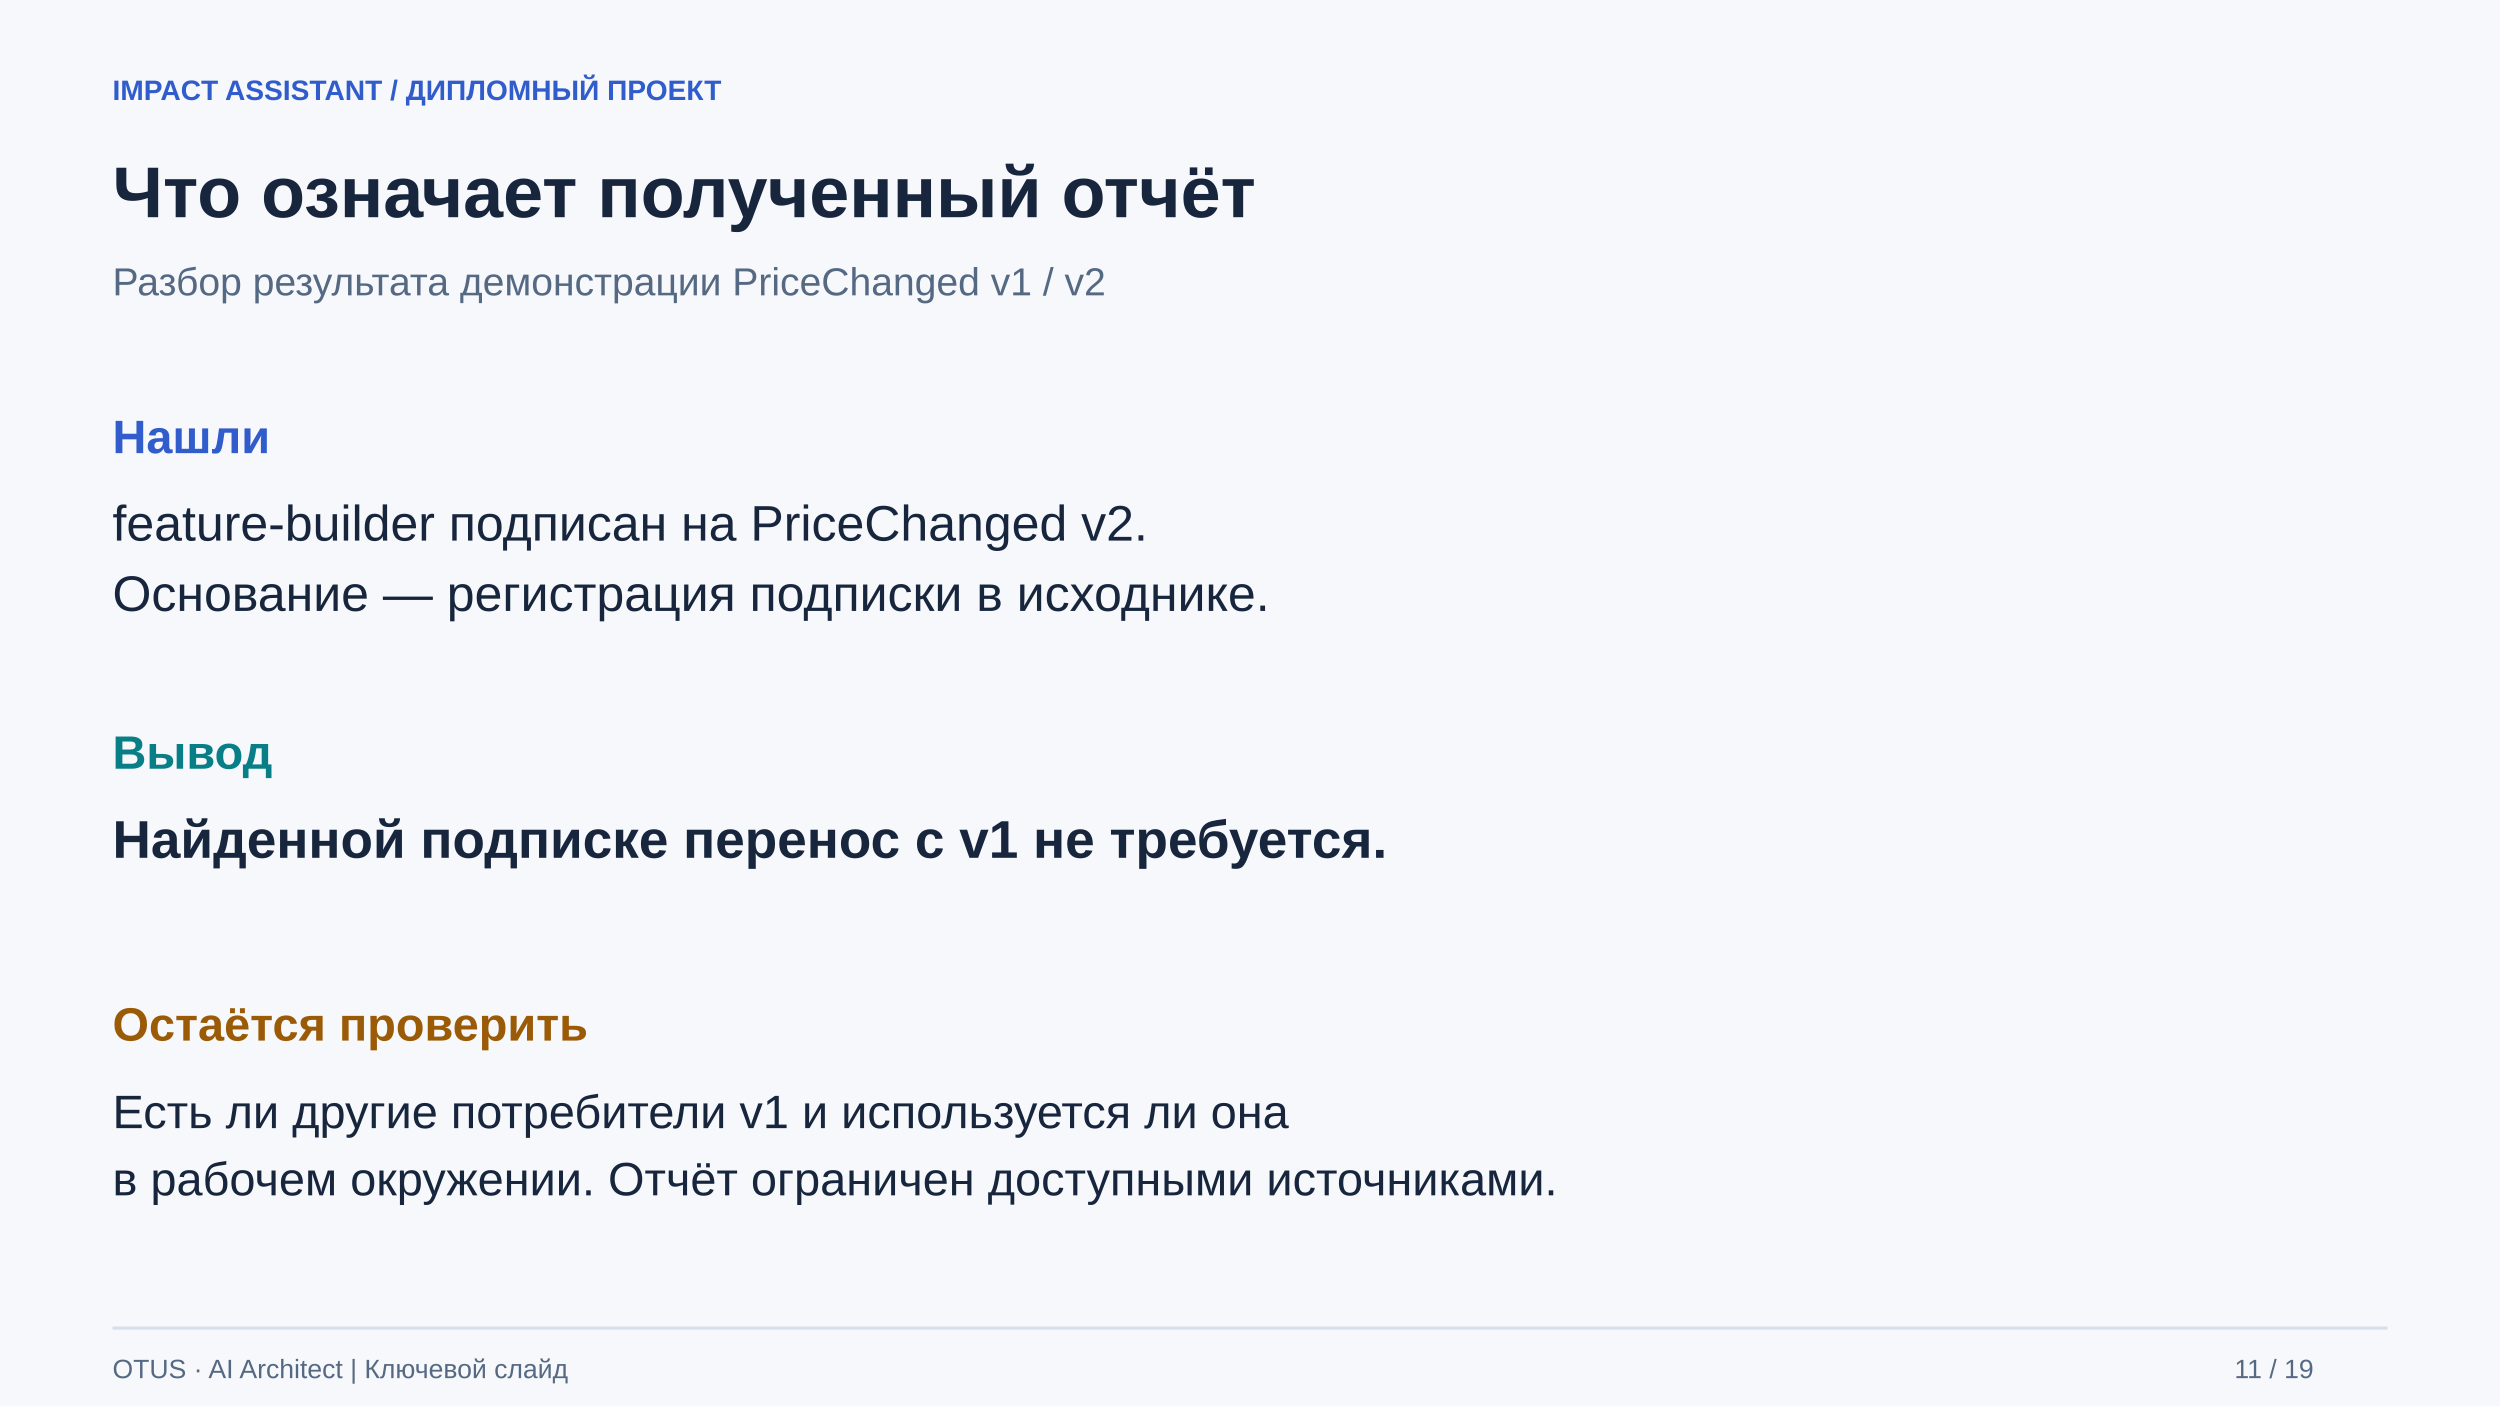
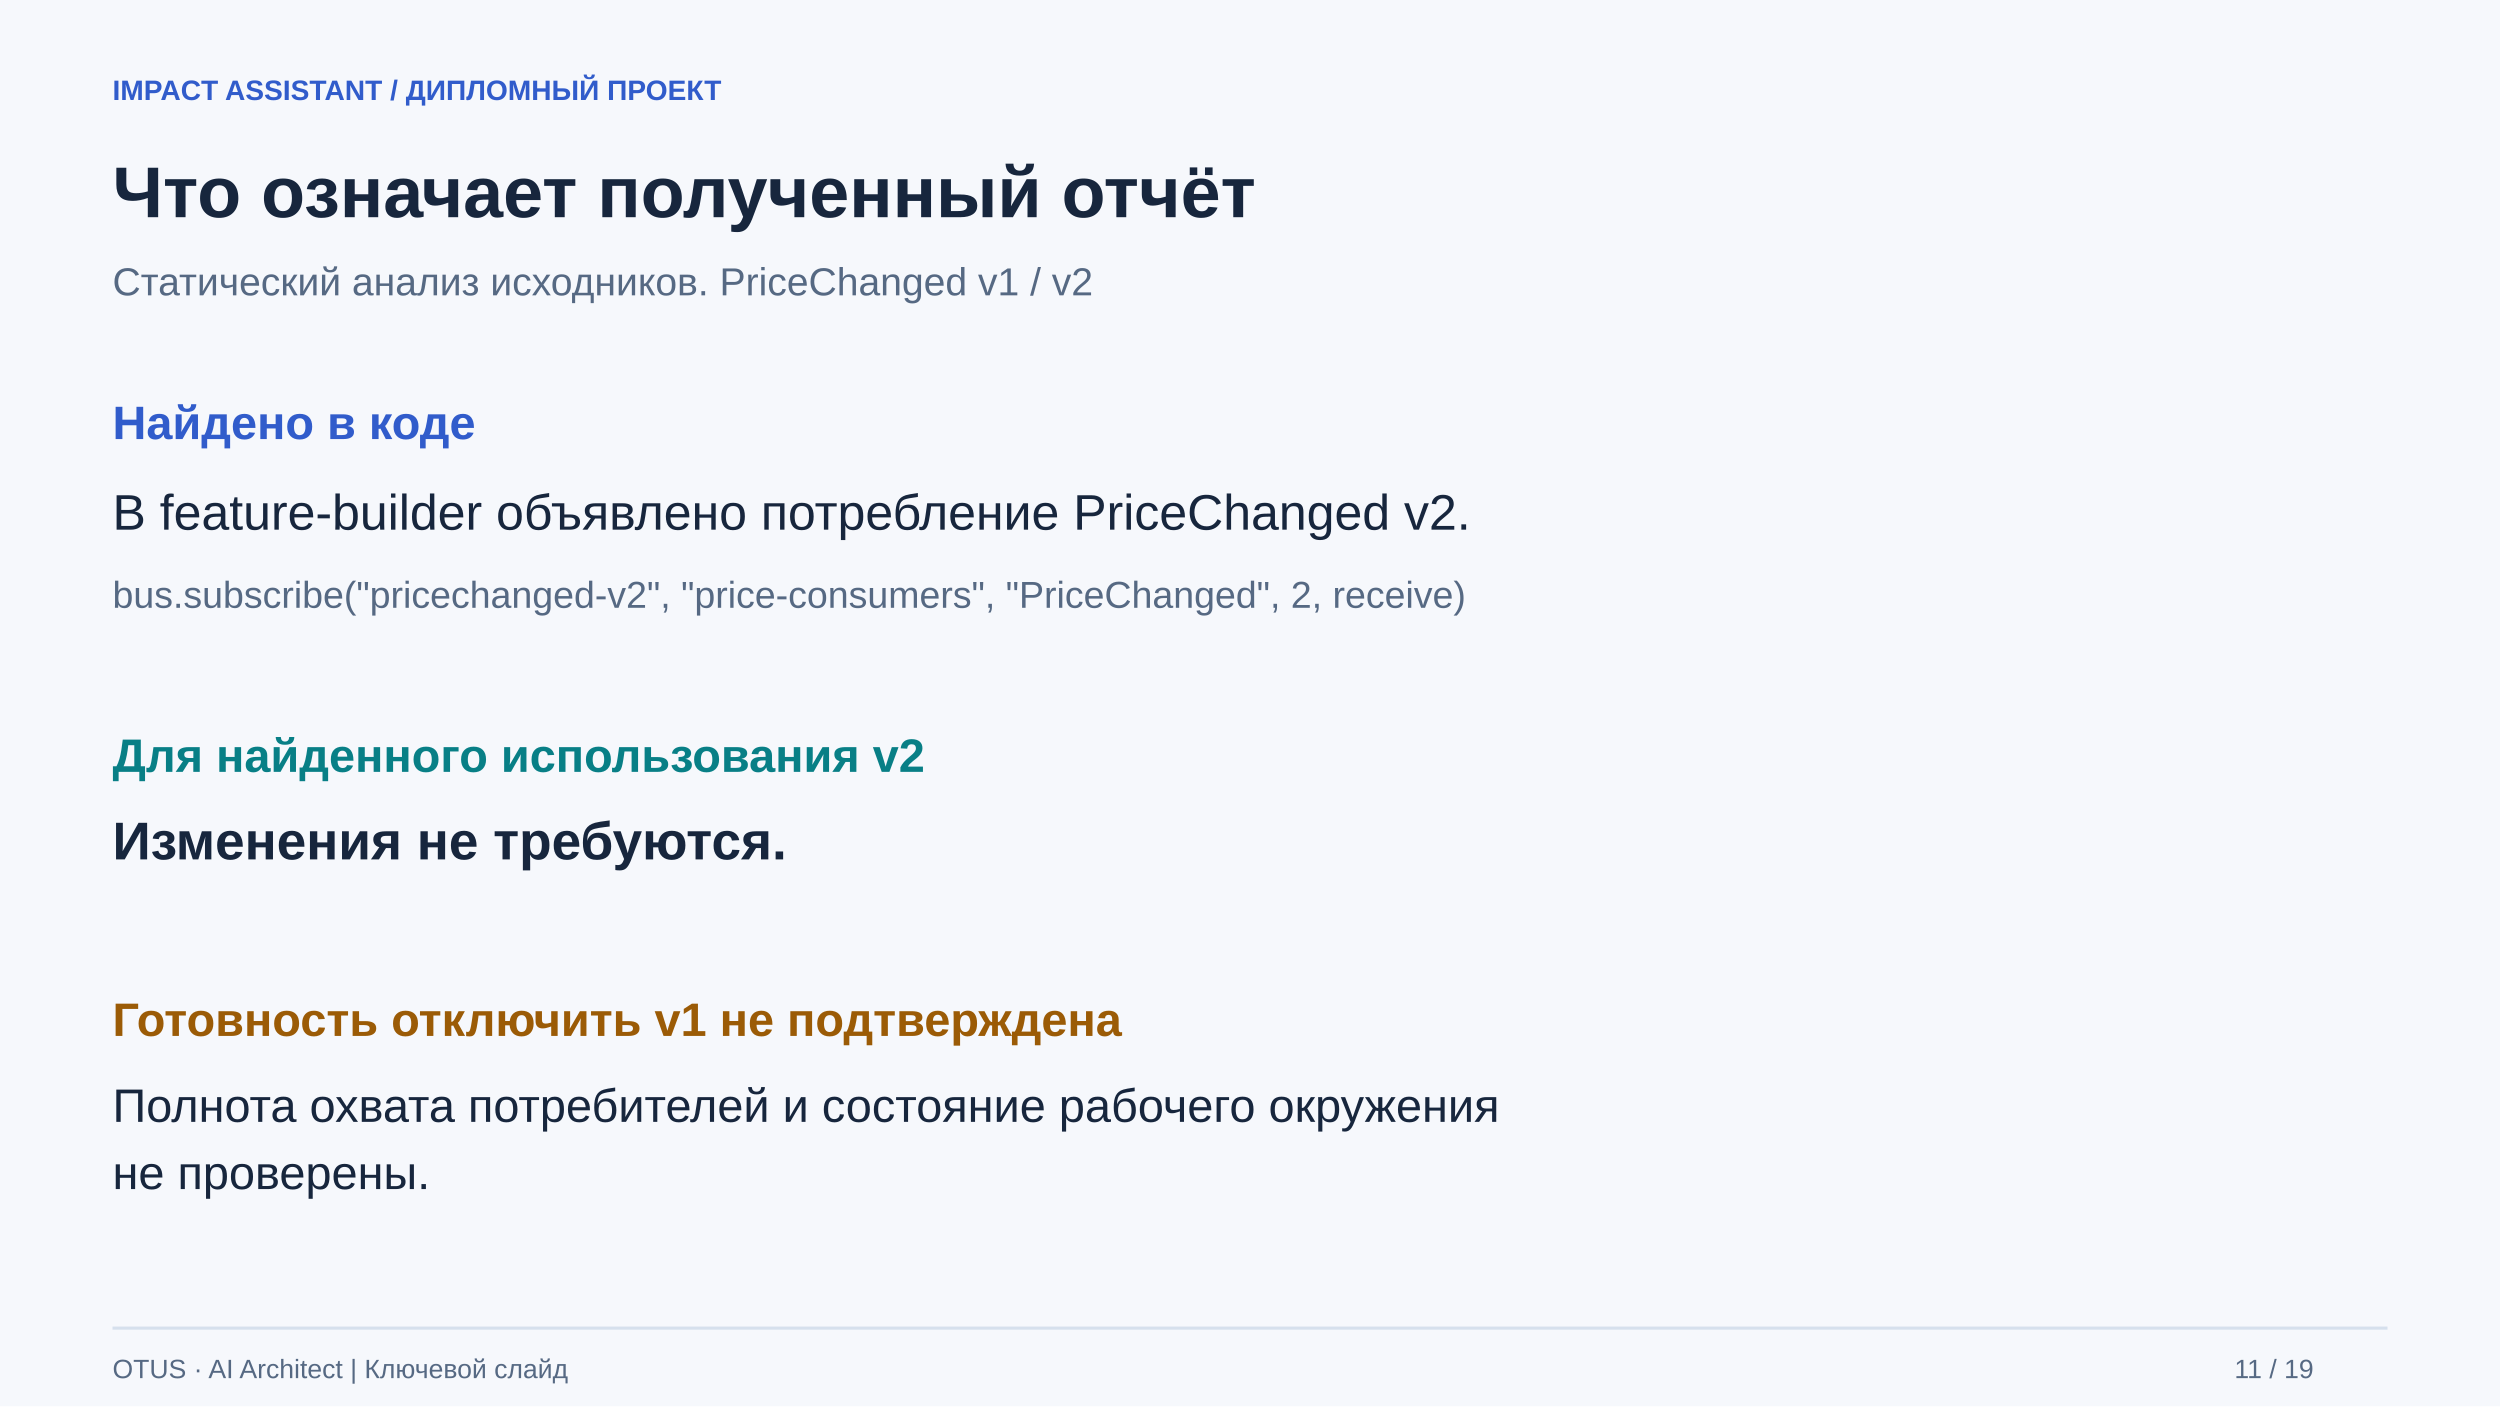
<svg xmlns="http://www.w3.org/2000/svg" width="1600" height="900" viewBox="0 0 1600 900" role="img" aria-labelledby="title desc">
  <defs>
    <marker id="arrow" markerWidth="10" markerHeight="10" refX="8" refY="5" orient="auto">
      <path d="M1 1L8 5L1 9Z" fill="#315CCB" />
    </marker>
  </defs>
  <g font-family="Arial, sans-serif">
    <rect width="1600" height="900" fill="#F6F8FC" />
    <text x="72" y="64" font-size="18" fill="#315CCB" font-weight="700">IMPACT ASSISTANT  /  ДИПЛОМНЫЙ ПРОЕКТ</text>
    <text x="72" y="139" font-size="46" fill="#17263D" font-weight="700">Что означает полученный отчёт</text>
-     <text x="72" y="189" font-size="25" fill="#566983" font-weight="400">Разбор результата демонстрации PriceChanged v1 / v2</text>
-     <text x="72" y="290" font-size="30" fill="#315CCB" font-weight="700">Нашли</text>
-     <text x="72" y="346" font-size="32" fill="#17263D" font-weight="400">feature-builder подписан на PriceChanged v2.</text>
-     <text x="72" y="391" font-size="32" fill="#17263D" font-weight="400">Основание — регистрация подписки в исходнике.</text>
-     <text x="72" y="492" font-size="30" fill="#087F86" font-weight="700">Вывод</text>
-     <text x="72" y="549" font-size="34" fill="#17263D" font-weight="600">Найденной подписке перенос с v1 не требуется.</text>
-     <text x="72" y="666" font-size="30" fill="#9B5B06" font-weight="700">Остаётся проверить</text>
-     <text x="72" y="722" font-size="30" fill="#17263D" font-weight="400">Есть ли другие потребители v1 и используется ли она</text>
-     <text x="72" y="765" font-size="30" fill="#17263D" font-weight="400">в рабочем окружении. Отчёт ограничен доступными источниками.</text>
+     <text x="72" y="189" font-size="25" fill="#566983" font-weight="400">Статический анализ исходников. PriceChanged v1 / v2</text>
+     <text x="72" y="281" font-size="30" fill="#315CCB" font-weight="700">Найдено в коде</text>
+     <text x="72" y="339" font-size="32" fill="#17263D" font-weight="400">В feature-builder объявлено потребление PriceChanged v2.</text>
+     <text x="72" y="389" font-size="24" fill="#566983" font-weight="400">bus.subscribe("pricechanged-v2", "price-consumers", "PriceChanged", 2, receive)</text>
+     <text x="72" y="494" font-size="30" fill="#087F86" font-weight="700">Для найденного использования v2</text>
+     <text x="72" y="550" font-size="34" fill="#17263D" font-weight="600">Изменения не требуются.</text>
+     <text x="72" y="663" font-size="30" fill="#9B5B06" font-weight="700">Готовность отключить v1 не подтверждена</text>
+     <text x="72" y="718" font-size="30" fill="#17263D" font-weight="400">Полнота охвата потребителей и состояние рабочего окружения</text>
+     <text x="72" y="761" font-size="30" fill="#17263D" font-weight="400">не проверены.</text>
    <path d="M72 850h1456" stroke="#D6E0ED" stroke-width="2" />
    <text x="72" y="882" font-size="17" fill="#566983" font-weight="400">OTUS · AI Architect   |   Ключевой слайд</text>
    <text x="1430" y="882" font-size="17" fill="#566983" font-weight="400">11 / 19</text>
  </g>
</svg>
